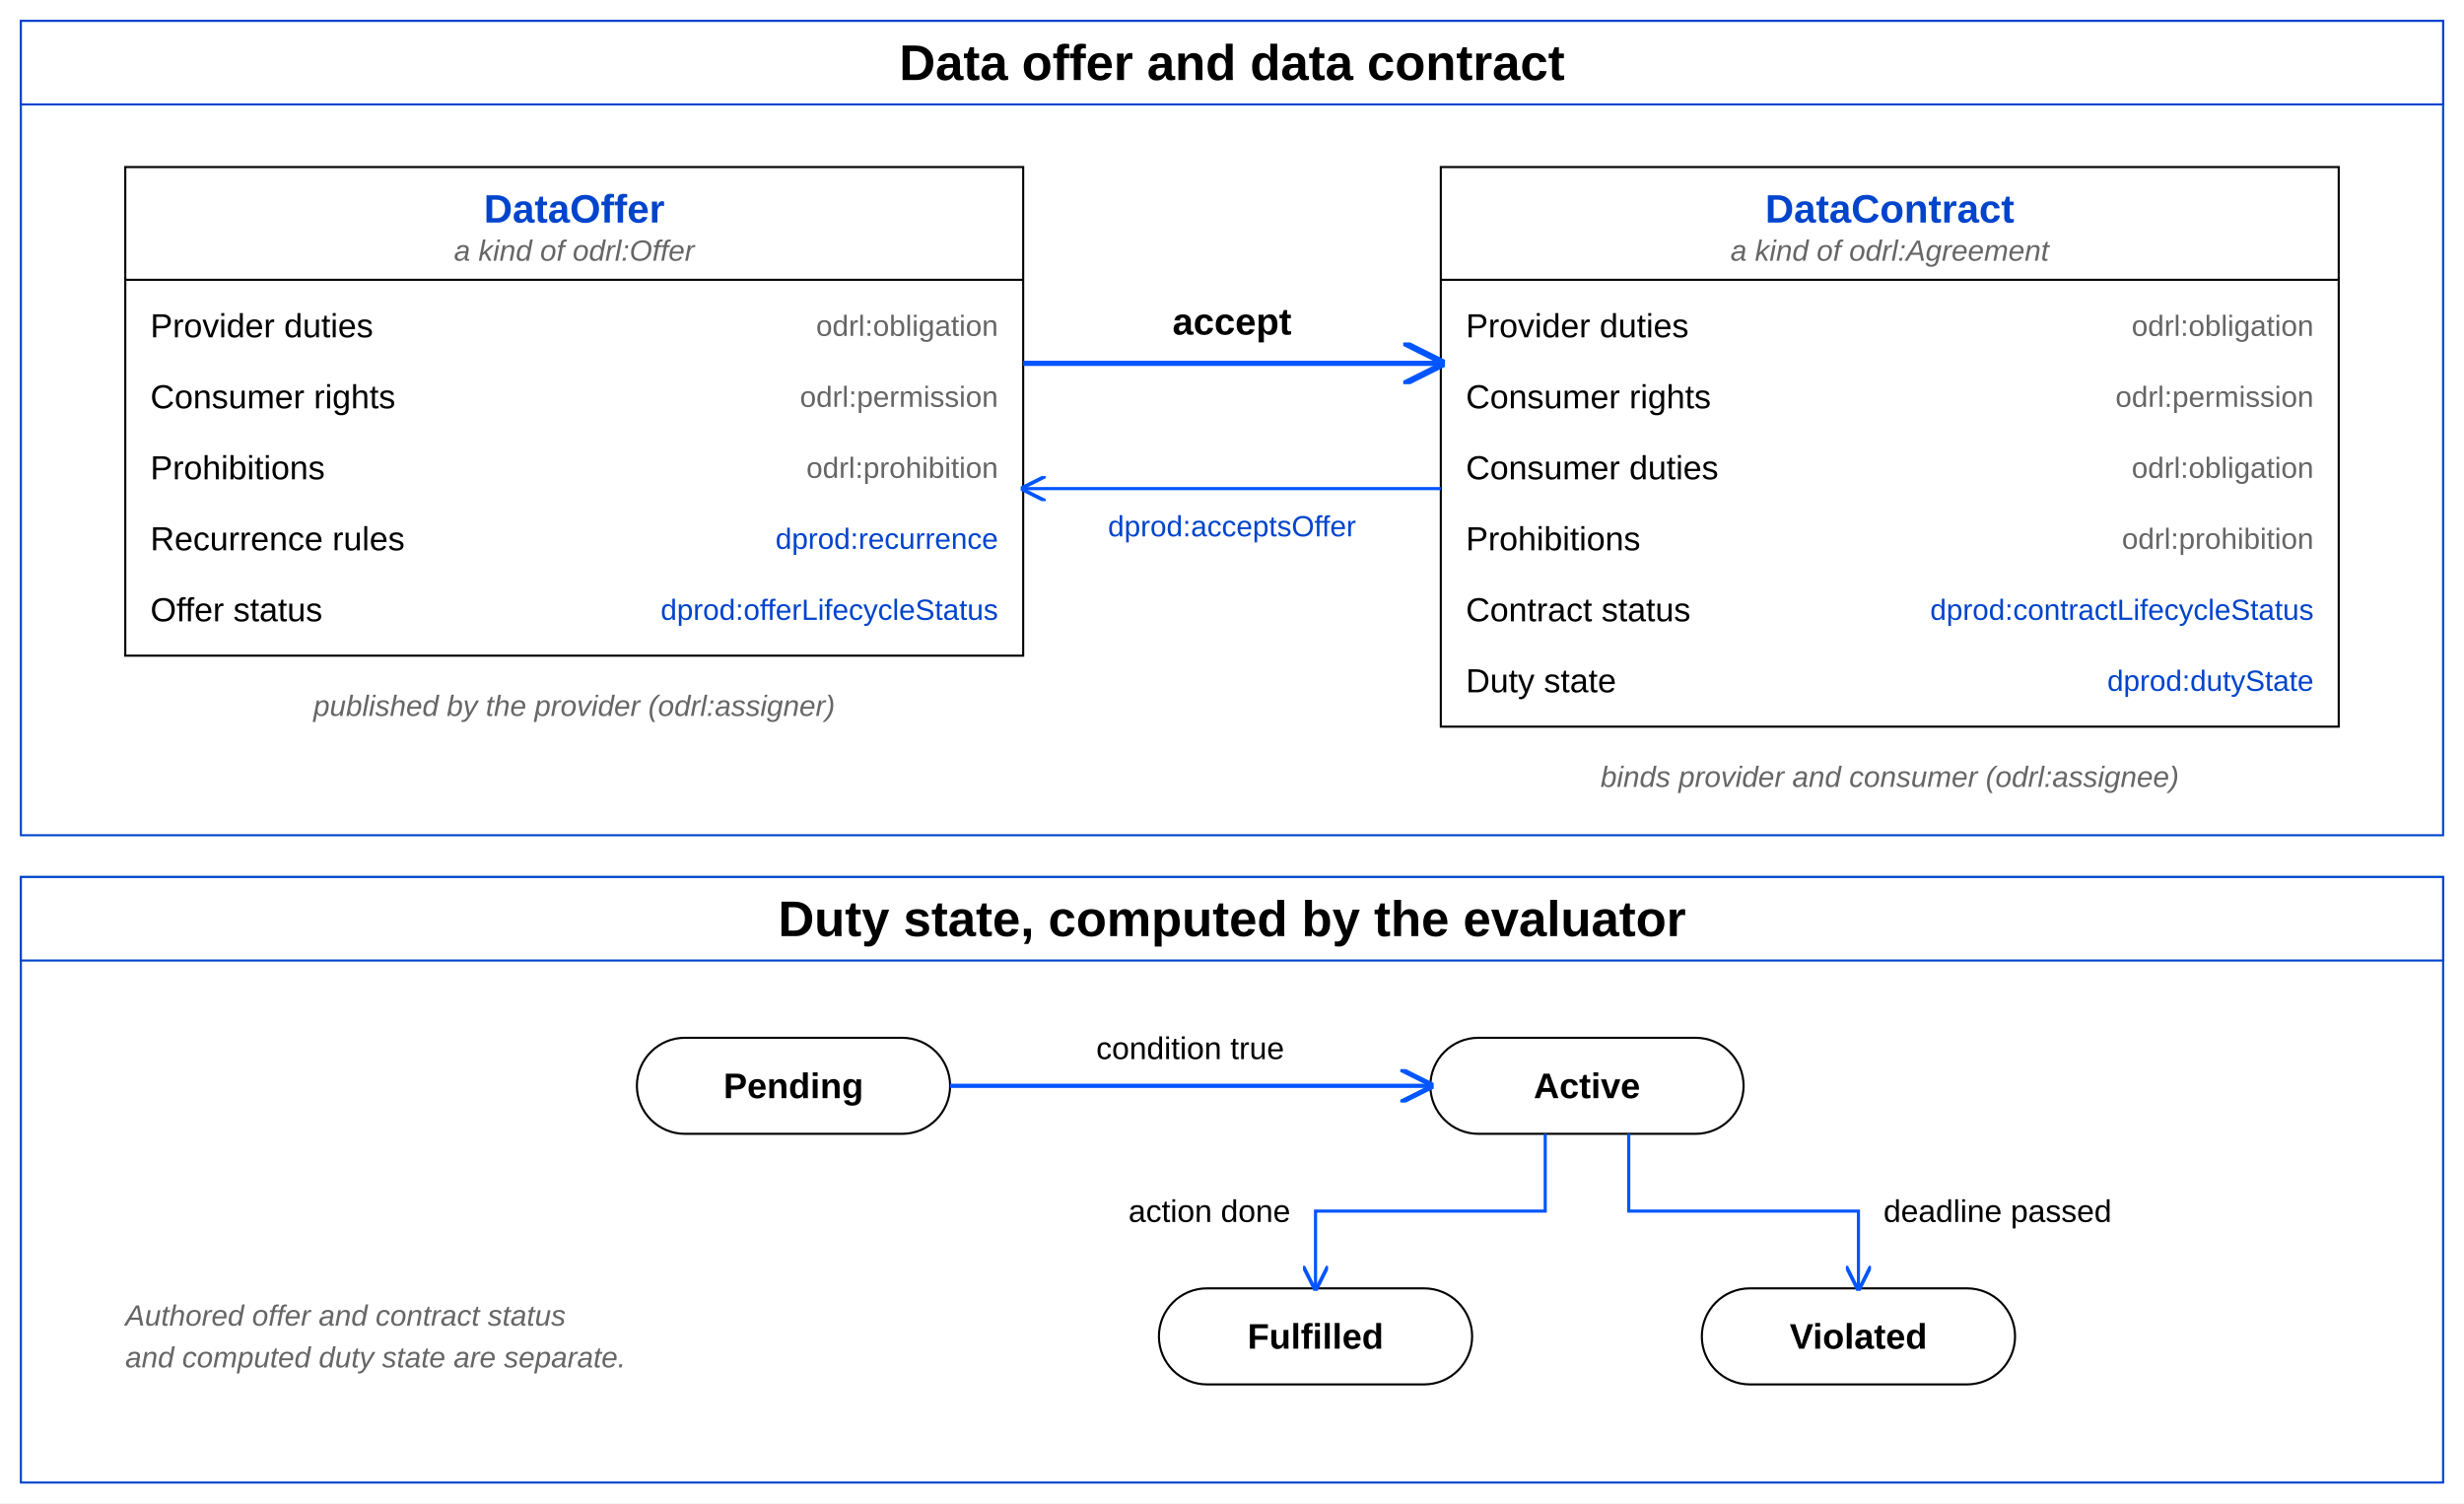
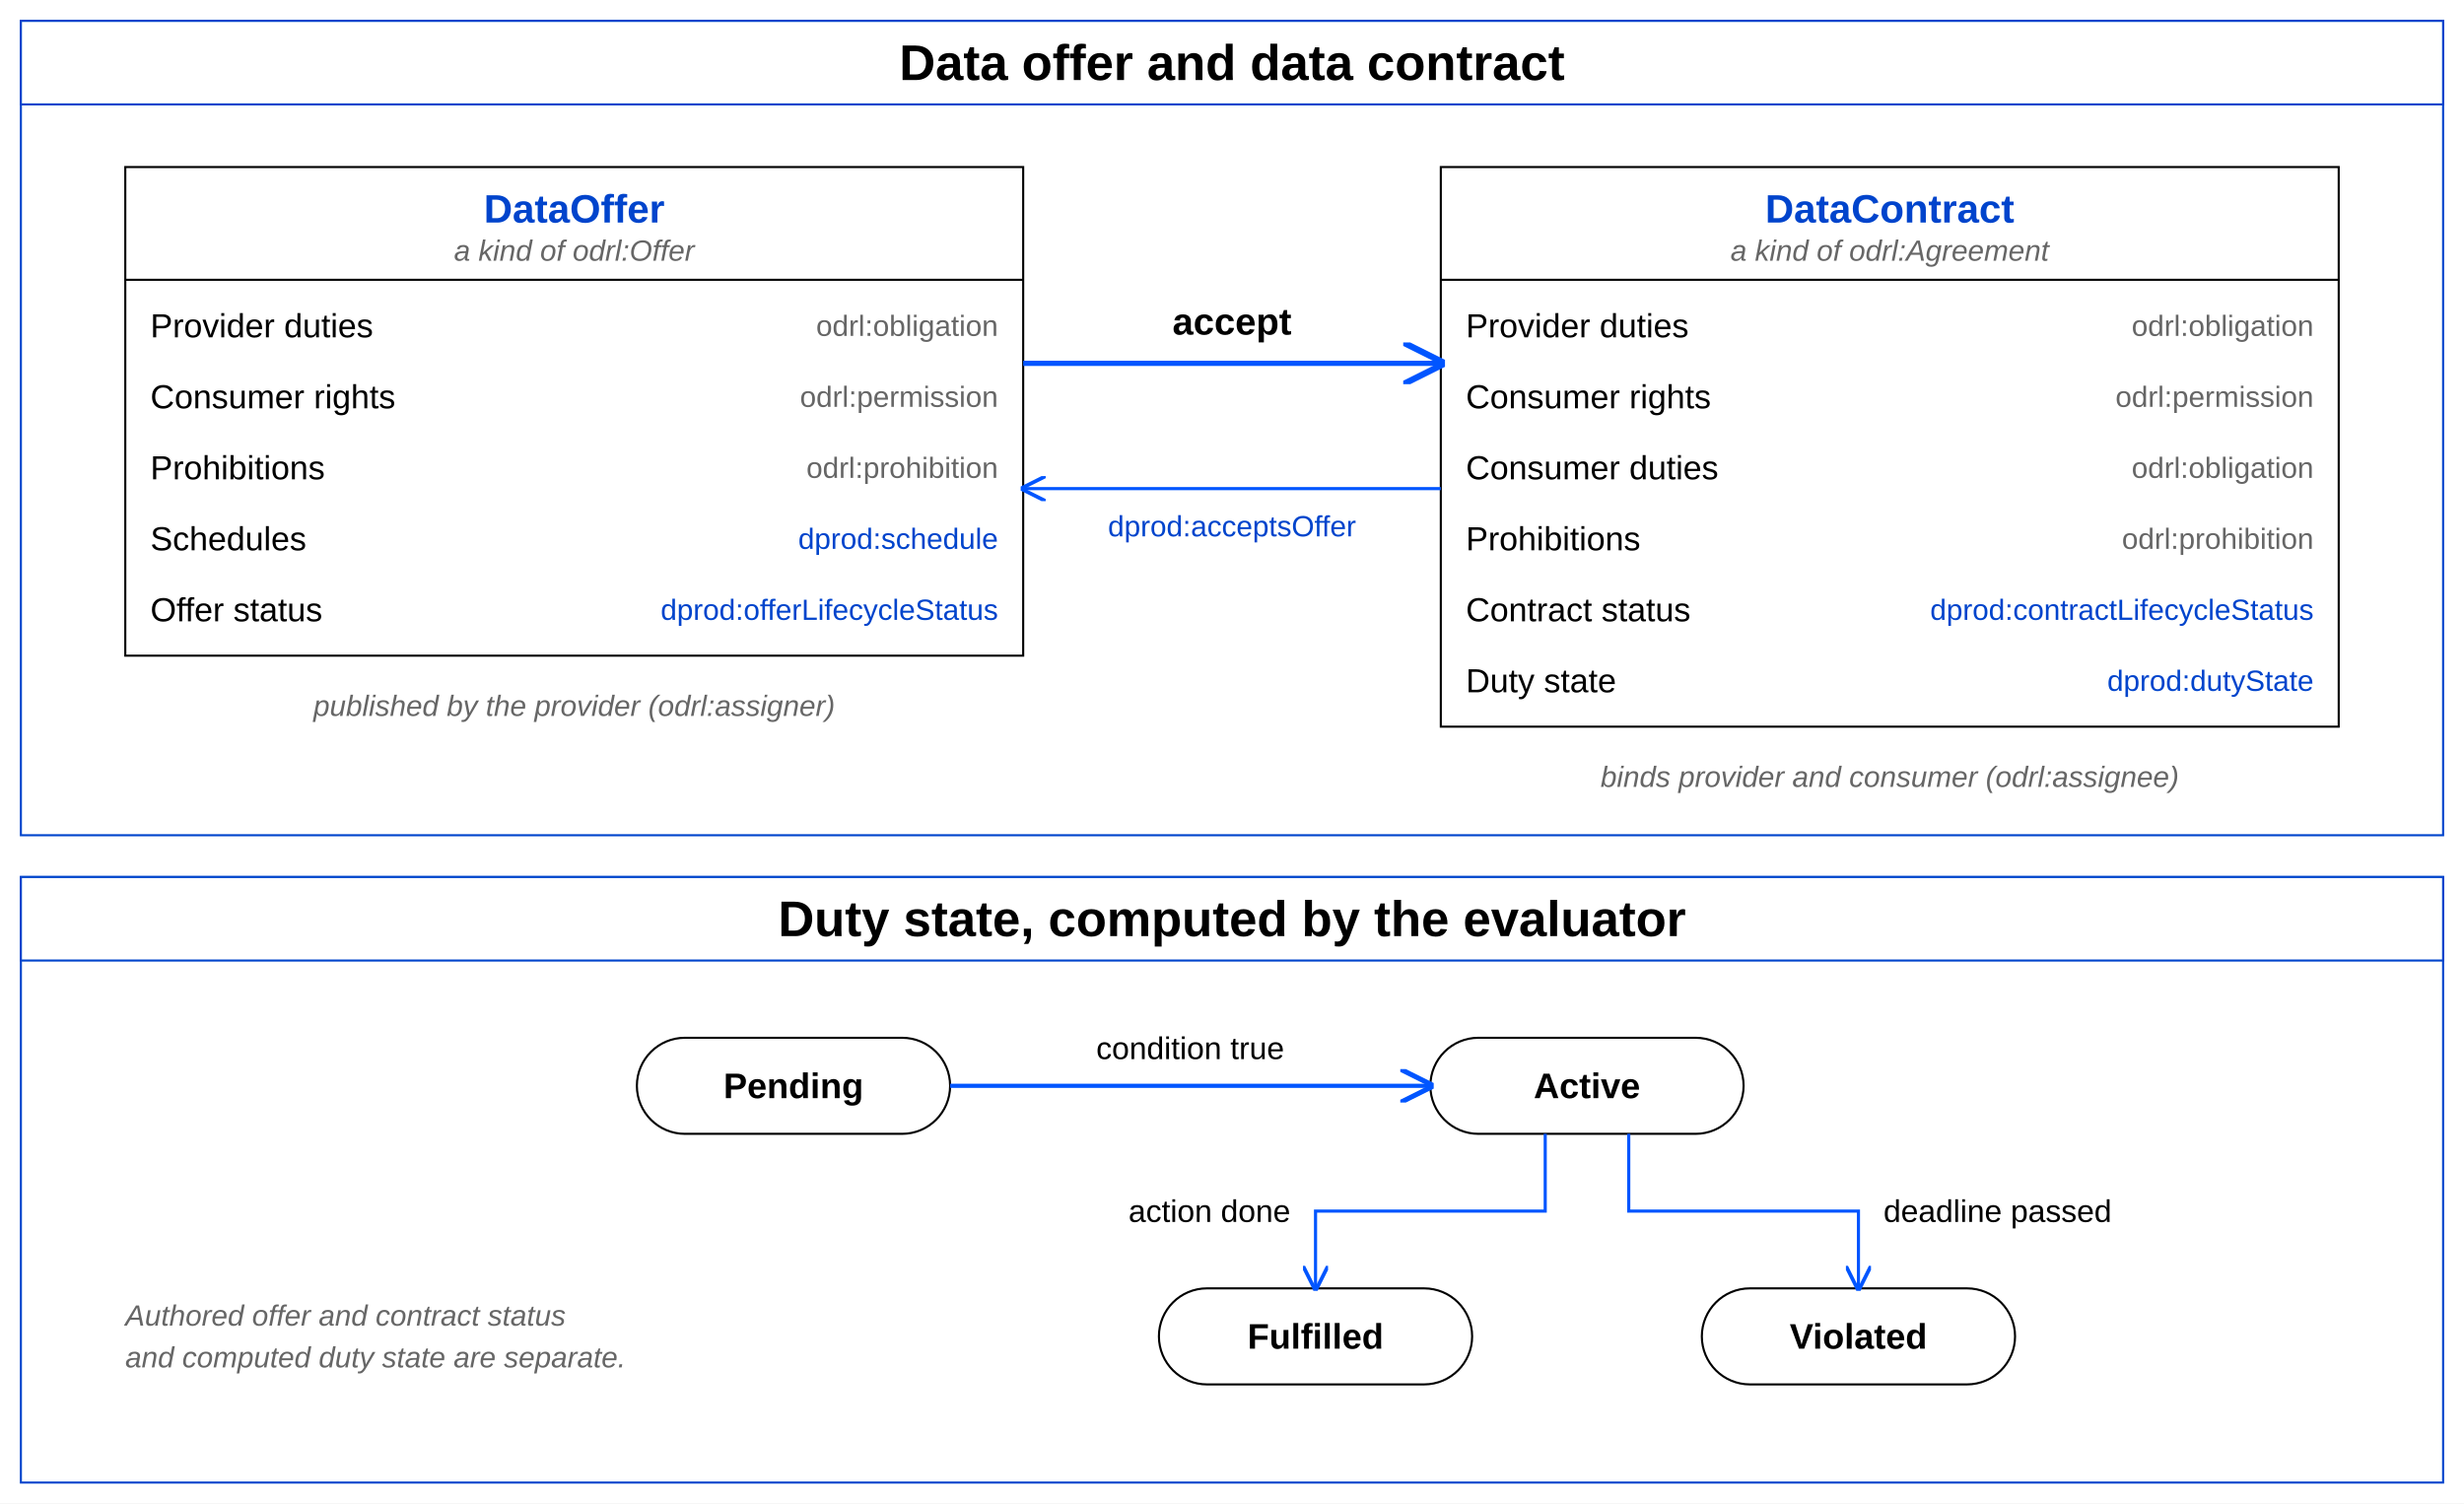
<svg xmlns="http://www.w3.org/2000/svg" version="1.1" width="1180" height="720" viewBox="0 0 1180 720">
  <defs>
    <marker id="arrow" viewBox="0 0 10 10" refX="9" refY="5" markerWidth="8" markerHeight="8" orient="auto-start-reverse">
      <path d="M 0 0 L 10 5 L 0 10" fill="none" stroke="#0055FF" stroke-width="1.5" />
    </marker>
  </defs>
  <rect x="0" y="0" width="1180" height="720" fill="#ffffff" />
  <rect x="10" y="10" width="1160" height="390" fill="#ffffff" stroke="#0044CC" />
  <rect x="10" y="10" width="1160" height="40" fill="#ffffff" stroke="#0044CC" />
  <text x="590.0" y="30" font-family="Arial" font-size="24px" font-weight="bold" font-style="normal" fill="#000000" text-anchor="middle" dominant-baseline="central">Data offer and data contract</text>
  <rect x="60" y="80" width="430" height="234" fill="#ffffff" stroke="#000000" />
  <line x1="60" y1="134" x2="490" y2="134" stroke="#000000" />
  <text x="275.0" y="100" font-family="Arial" font-size="19px" font-weight="bold" font-style="normal" fill="#0044CC" text-anchor="middle" dominant-baseline="central">DataOffer</text>
  <text x="275.0" y="120" font-family="Arial" font-size="14px" font-weight="normal" font-style="italic" fill="#666666" text-anchor="middle" dominant-baseline="central">a kind of odrl:Offer</text>
  <text x="72" y="156.0" font-family="Arial" font-size="16px" font-weight="normal" font-style="normal" fill="#000000" text-anchor="start" dominant-baseline="central">Provider duties</text>
  <text x="478" y="156.0" font-family="Arial" font-size="14px" font-weight="normal" font-style="normal" fill="#666666" text-anchor="end" dominant-baseline="central">odrl:obligation</text>
  <text x="72" y="190.0" font-family="Arial" font-size="16px" font-weight="normal" font-style="normal" fill="#000000" text-anchor="start" dominant-baseline="central">Consumer rights</text>
  <text x="478" y="190.0" font-family="Arial" font-size="14px" font-weight="normal" font-style="normal" fill="#666666" text-anchor="end" dominant-baseline="central">odrl:permission</text>
  <text x="72" y="224.0" font-family="Arial" font-size="16px" font-weight="normal" font-style="normal" fill="#000000" text-anchor="start" dominant-baseline="central">Prohibitions</text>
  <text x="478" y="224.0" font-family="Arial" font-size="14px" font-weight="normal" font-style="normal" fill="#666666" text-anchor="end" dominant-baseline="central">odrl:prohibition</text>
-   <text x="72" y="258.0" font-family="Arial" font-size="16px" font-weight="normal" font-style="normal" fill="#000000" text-anchor="start" dominant-baseline="central">Recurrence rules</text>
-   <text x="478" y="258.0" font-family="Arial" font-size="14px" font-weight="normal" font-style="normal" fill="#0044CC" text-anchor="end" dominant-baseline="central">dprod:recurrence</text>
+   <text x="72" y="258.0" font-family="Arial" font-size="16px" font-weight="normal" font-style="normal" fill="#000000" text-anchor="start" dominant-baseline="central">Schedules</text>
+   <text x="478" y="258.0" font-family="Arial" font-size="14px" font-weight="normal" font-style="normal" fill="#0044CC" text-anchor="end" dominant-baseline="central">dprod:schedule</text>
  <text x="72" y="292.0" font-family="Arial" font-size="16px" font-weight="normal" font-style="normal" fill="#000000" text-anchor="start" dominant-baseline="central">Offer status</text>
  <text x="478" y="292.0" font-family="Arial" font-size="14px" font-weight="normal" font-style="normal" fill="#0044CC" text-anchor="end" dominant-baseline="central">dprod:offerLifecycleStatus</text>
  <rect x="690" y="80" width="430" height="268" fill="#ffffff" stroke="#000000" />
  <line x1="690" y1="134" x2="1120" y2="134" stroke="#000000" />
  <text x="905.0" y="100" font-family="Arial" font-size="19px" font-weight="bold" font-style="normal" fill="#0044CC" text-anchor="middle" dominant-baseline="central">DataContract</text>
  <text x="905.0" y="120" font-family="Arial" font-size="14px" font-weight="normal" font-style="italic" fill="#666666" text-anchor="middle" dominant-baseline="central">a kind of odrl:Agreement</text>
  <text x="702" y="156.0" font-family="Arial" font-size="16px" font-weight="normal" font-style="normal" fill="#000000" text-anchor="start" dominant-baseline="central">Provider duties</text>
  <text x="1108" y="156.0" font-family="Arial" font-size="14px" font-weight="normal" font-style="normal" fill="#666666" text-anchor="end" dominant-baseline="central">odrl:obligation</text>
  <text x="702" y="190.0" font-family="Arial" font-size="16px" font-weight="normal" font-style="normal" fill="#000000" text-anchor="start" dominant-baseline="central">Consumer rights</text>
  <text x="1108" y="190.0" font-family="Arial" font-size="14px" font-weight="normal" font-style="normal" fill="#666666" text-anchor="end" dominant-baseline="central">odrl:permission</text>
  <text x="702" y="224.0" font-family="Arial" font-size="16px" font-weight="normal" font-style="normal" fill="#000000" text-anchor="start" dominant-baseline="central">Consumer duties</text>
  <text x="1108" y="224.0" font-family="Arial" font-size="14px" font-weight="normal" font-style="normal" fill="#666666" text-anchor="end" dominant-baseline="central">odrl:obligation</text>
  <text x="702" y="258.0" font-family="Arial" font-size="16px" font-weight="normal" font-style="normal" fill="#000000" text-anchor="start" dominant-baseline="central">Prohibitions</text>
  <text x="1108" y="258.0" font-family="Arial" font-size="14px" font-weight="normal" font-style="normal" fill="#666666" text-anchor="end" dominant-baseline="central">odrl:prohibition</text>
  <text x="702" y="292.0" font-family="Arial" font-size="16px" font-weight="normal" font-style="normal" fill="#000000" text-anchor="start" dominant-baseline="central">Contract status</text>
  <text x="1108" y="292.0" font-family="Arial" font-size="14px" font-weight="normal" font-style="normal" fill="#0044CC" text-anchor="end" dominant-baseline="central">dprod:contractLifecycleStatus</text>
  <text x="702" y="326.0" font-family="Arial" font-size="16px" font-weight="normal" font-style="normal" fill="#000000" text-anchor="start" dominant-baseline="central">Duty state</text>
  <text x="1108" y="326.0" font-family="Arial" font-size="14px" font-weight="normal" font-style="normal" fill="#0044CC" text-anchor="end" dominant-baseline="central">dprod:dutyState</text>
  <path d="M 490 174 L 690 174" fill="none" stroke="#0055FF" stroke-width="2.5" marker-end="url(#arrow)" />
  <text x="590.0" y="154" font-family="Arial" font-size="18px" font-weight="bold" font-style="normal" fill="#000000" text-anchor="middle" dominant-baseline="central">accept</text>
  <path d="M 690 234 L 490 234" fill="none" stroke="#0055FF" stroke-width="1.5" marker-end="url(#arrow)" />
  <text x="590.0" y="252" font-family="Arial" font-size="14px" font-weight="normal" font-style="normal" fill="#0044CC" text-anchor="middle" dominant-baseline="central">dprod:acceptsOffer</text>
  <text x="275.0" y="338" font-family="Arial" font-size="14px" font-weight="normal" font-style="italic" fill="#666666" text-anchor="middle" dominant-baseline="central">published by the provider (odrl:assigner)</text>
  <text x="905.0" y="372" font-family="Arial" font-size="14px" font-weight="normal" font-style="italic" fill="#666666" text-anchor="middle" dominant-baseline="central">binds provider and consumer (odrl:assignee)</text>
  <rect x="10" y="420" width="1160" height="290" fill="#ffffff" stroke="#0044CC" />
  <rect x="10" y="420" width="1160" height="40" fill="#ffffff" stroke="#0044CC" />
  <text x="590.0" y="440" font-family="Arial" font-size="24px" font-weight="bold" font-style="normal" fill="#000000" text-anchor="middle" dominant-baseline="central">Duty state, computed by the evaluator</text>
  <rect x="305.0" y="497.0" width="150" height="46" rx="23" ry="23" fill="#ffffff" stroke="#000000" />
  <text x="380" y="520" font-family="Arial" font-size="17px" font-weight="bold" font-style="normal" fill="#000000" text-anchor="middle" dominant-baseline="central">Pending</text>
  <rect x="685.0" y="497.0" width="150" height="46" rx="23" ry="23" fill="#ffffff" stroke="#000000" />
  <text x="760" y="520" font-family="Arial" font-size="17px" font-weight="bold" font-style="normal" fill="#000000" text-anchor="middle" dominant-baseline="central">Active</text>
  <path d="M 455 520 L 685 520" fill="none" stroke="#0055FF" stroke-width="2" marker-end="url(#arrow)" />
  <text x="570.0" y="502" font-family="Arial" font-size="15px" font-weight="normal" font-style="normal" fill="#000000" text-anchor="middle" dominant-baseline="central">condition true</text>
  <rect x="555.0" y="617.0" width="150" height="46" rx="23" ry="23" fill="#ffffff" stroke="#000000" />
  <text x="630" y="640" font-family="Arial" font-size="17px" font-weight="bold" font-style="normal" fill="#000000" text-anchor="middle" dominant-baseline="central">Fulfilled</text>
  <rect x="815.0" y="617.0" width="150" height="46" rx="23" ry="23" fill="#ffffff" stroke="#000000" />
  <text x="890" y="640" font-family="Arial" font-size="17px" font-weight="bold" font-style="normal" fill="#000000" text-anchor="middle" dominant-baseline="central">Violated</text>
  <path d="M 740 543 L 740 580 L 630 580 L 630 617" fill="none" stroke="#0055FF" stroke-width="1.5" marker-end="url(#arrow)" />
  <path d="M 780 543 L 780 580 L 890 580 L 890 617" fill="none" stroke="#0055FF" stroke-width="1.5" marker-end="url(#arrow)" />
  <text x="618" y="580" font-family="Arial" font-size="15px" font-weight="normal" font-style="normal" fill="#000000" text-anchor="end" dominant-baseline="central">action done</text>
  <text x="902" y="580" font-family="Arial" font-size="15px" font-weight="normal" font-style="normal" fill="#000000" text-anchor="start" dominant-baseline="central">deadline passed</text>
  <text x="60" y="630" font-family="Arial" font-size="14px" font-weight="normal" font-style="italic" fill="#666666" text-anchor="start" dominant-baseline="central">Authored offer and contract status</text>
  <text x="60" y="650" font-family="Arial" font-size="14px" font-weight="normal" font-style="italic" fill="#666666" text-anchor="start" dominant-baseline="central">and computed duty state are separate.</text>
</svg>
